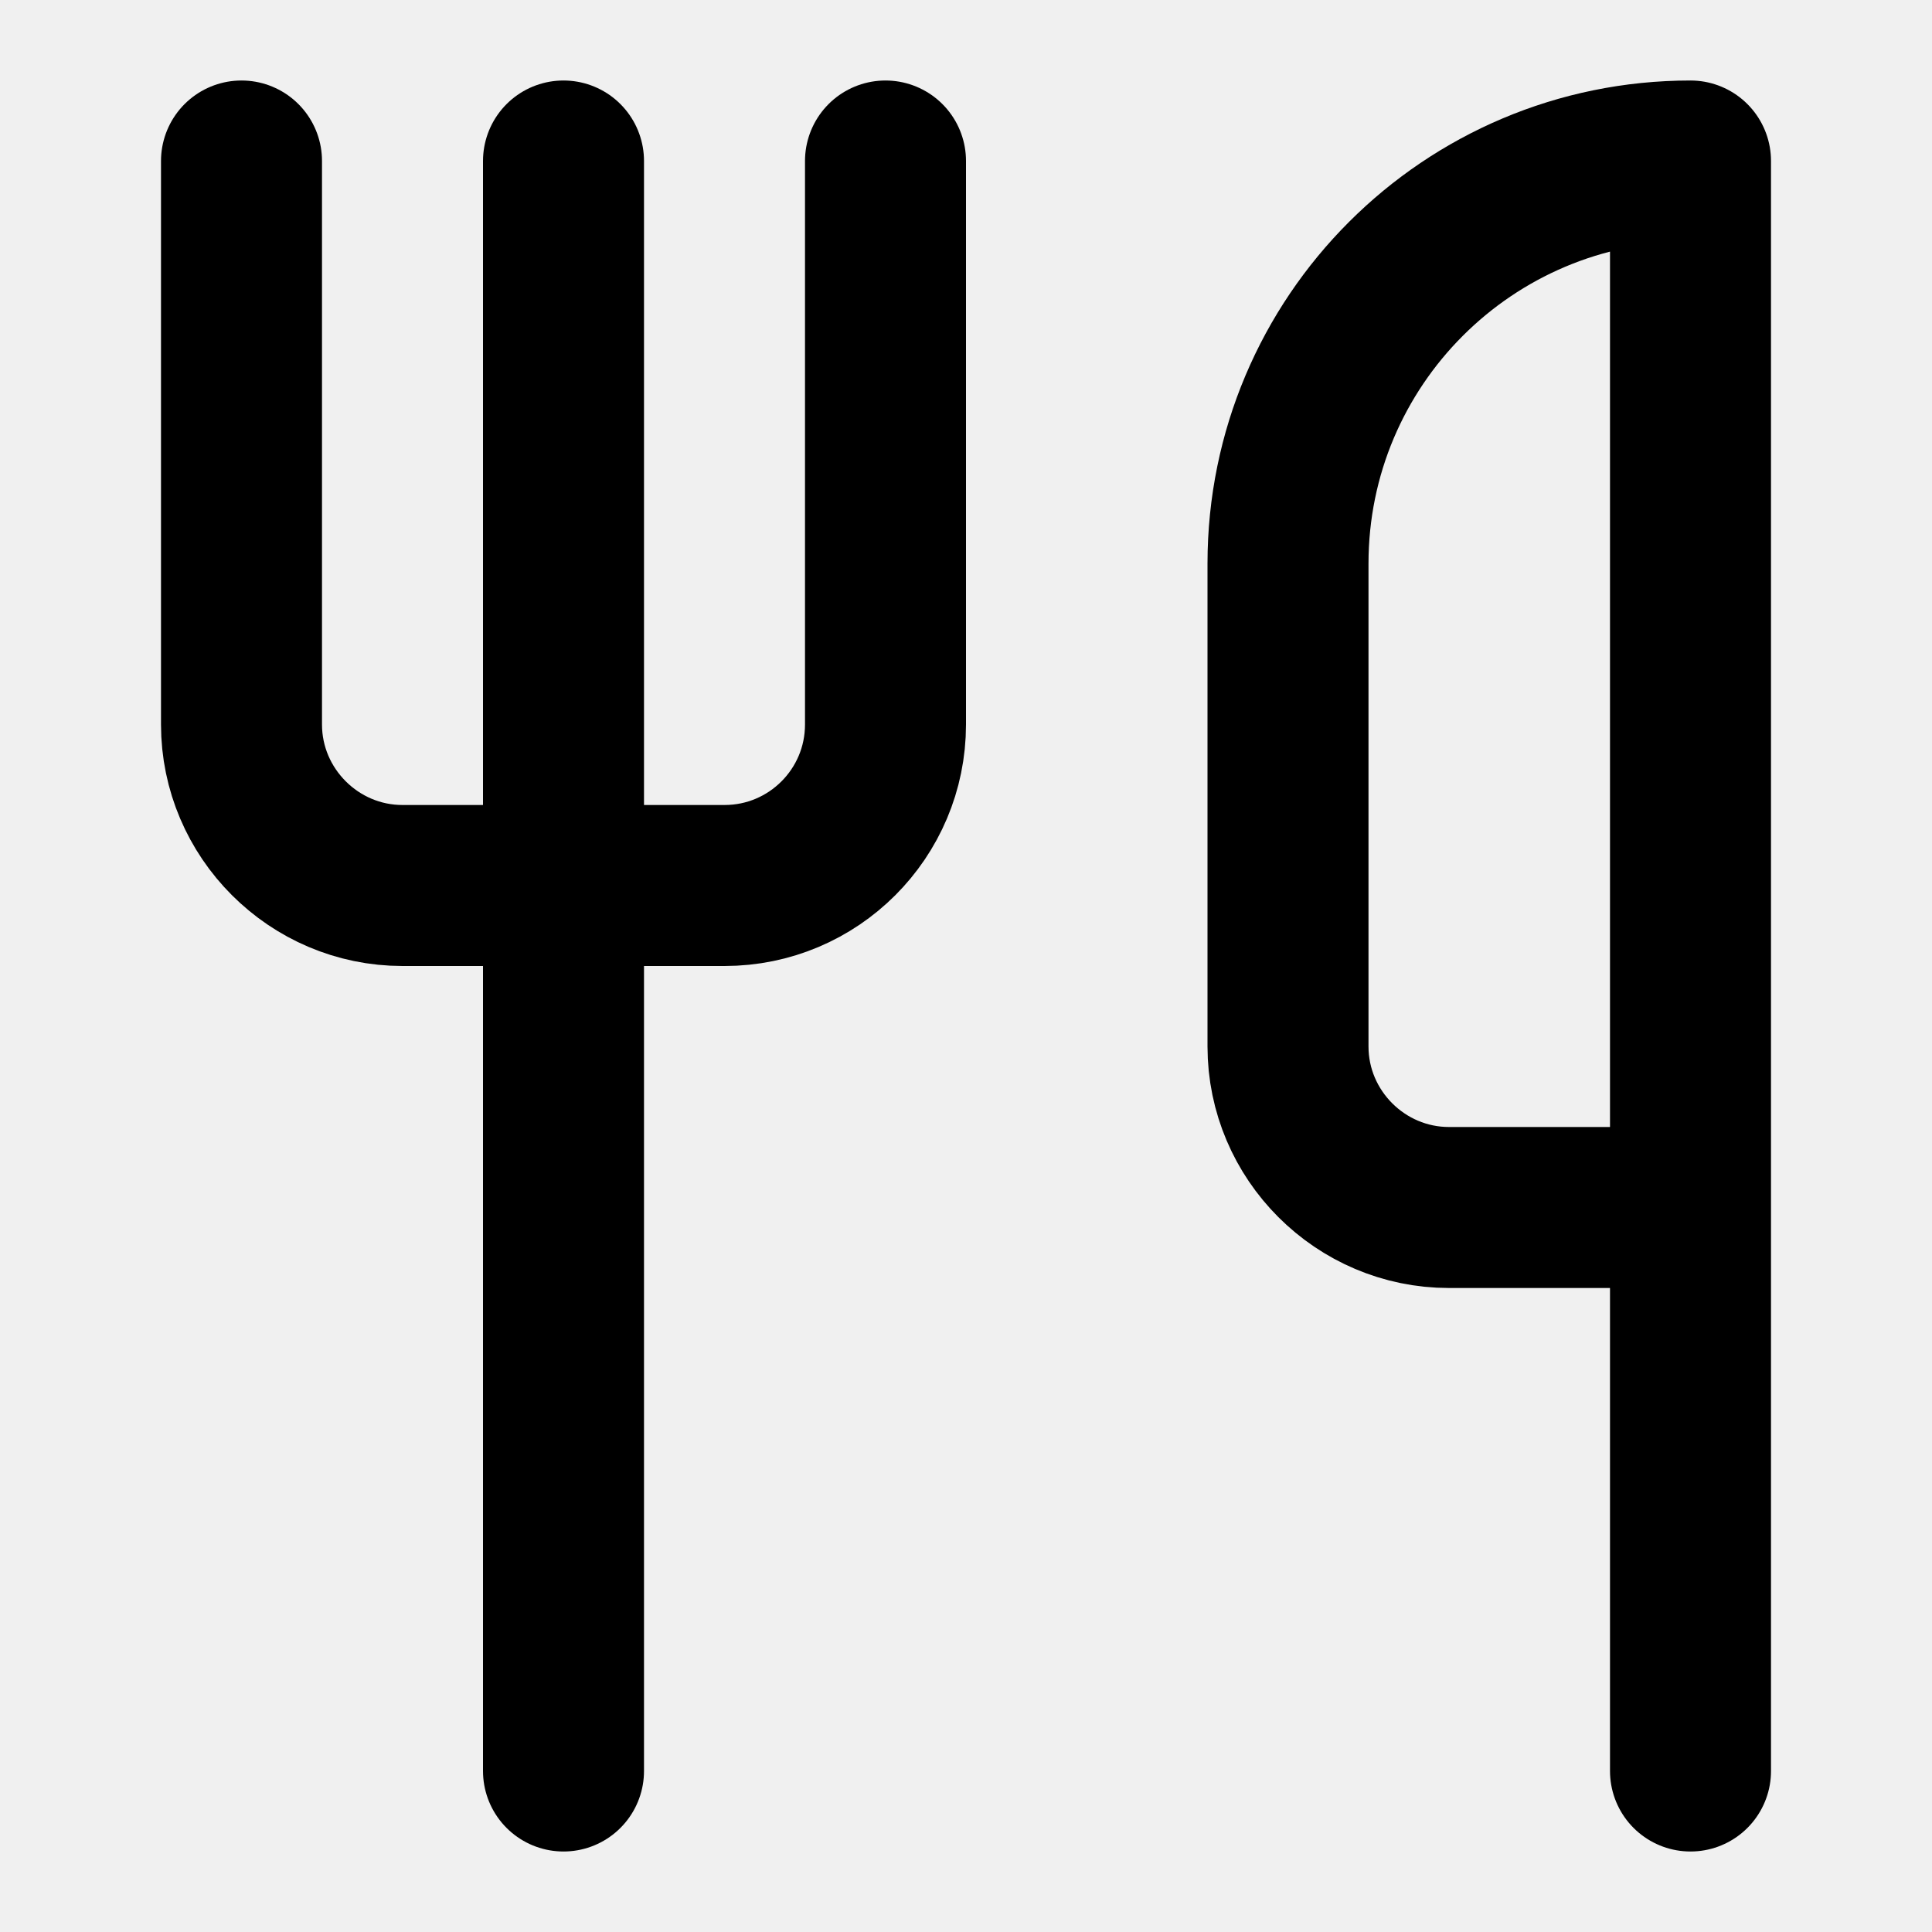
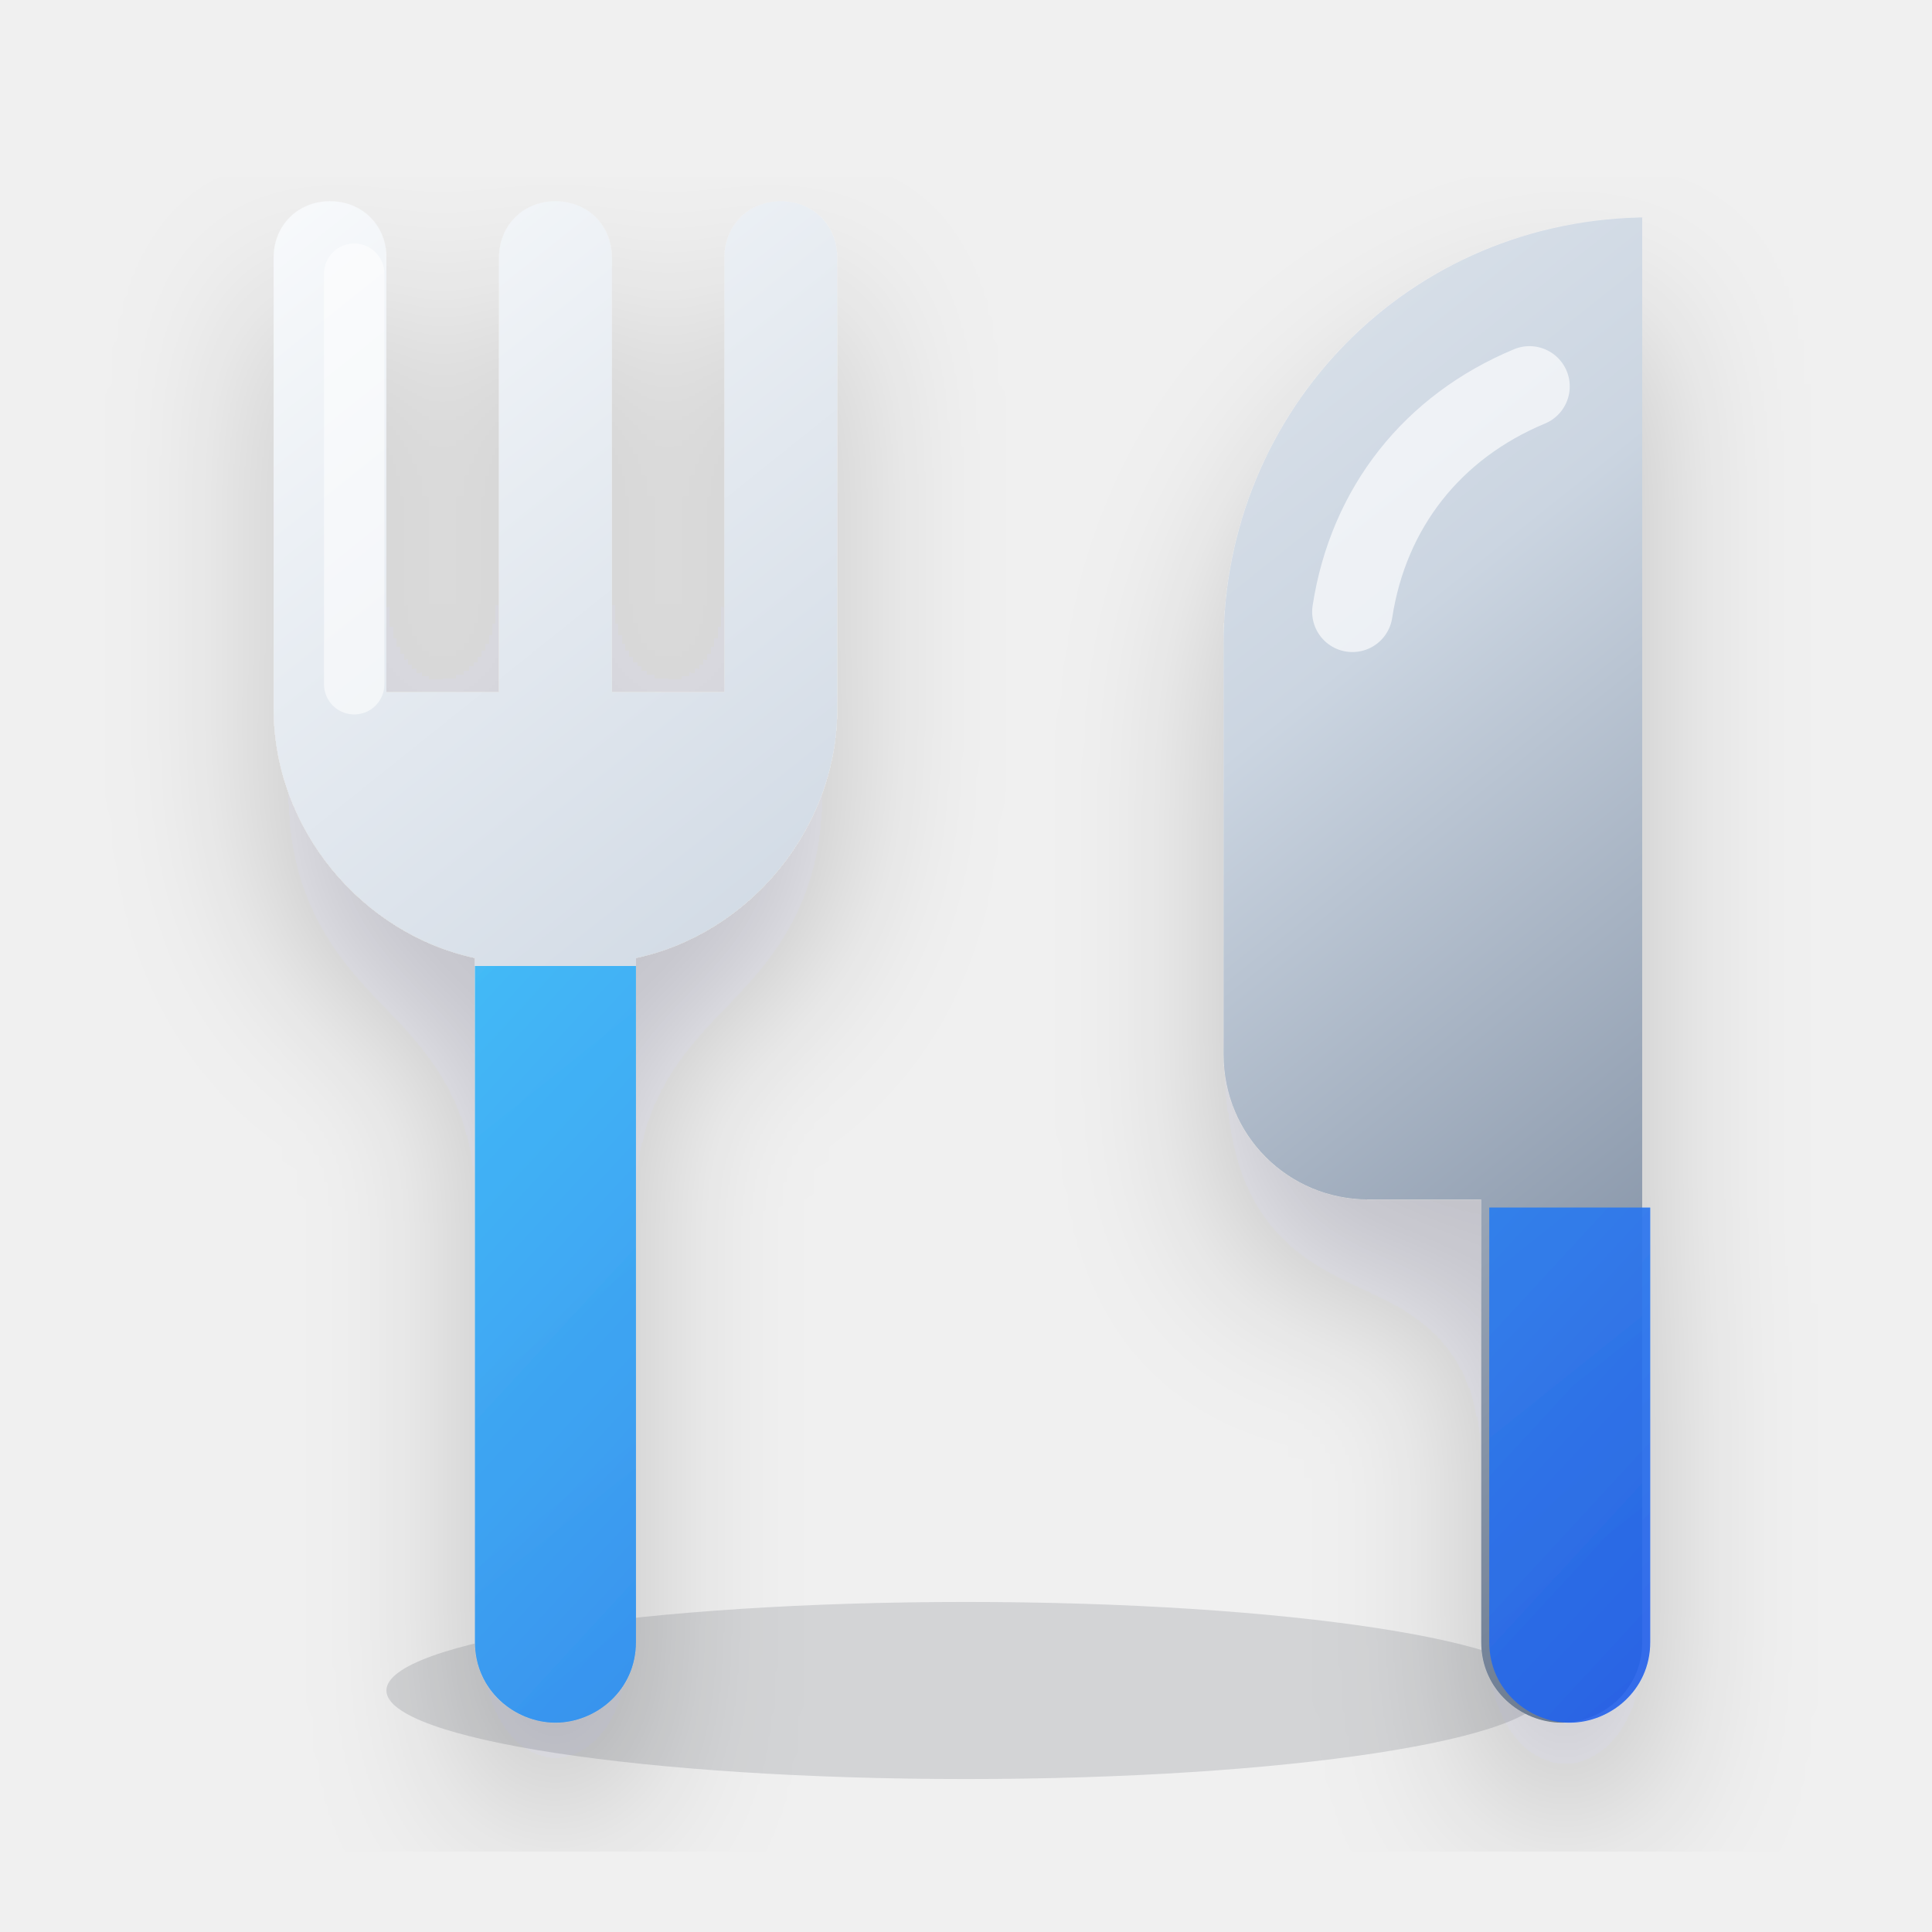
- <svg xmlns="http://www.w3.org/2000/svg" width="24" height="24" viewBox="0 0 24 24" fill="none" stroke="currentColor" stroke-width="2" stroke-linecap="round" stroke-linejoin="round" class="lucide lucide-utensils-icon lucide-utensils">
-   <path d="M3 2v7c0 1.1.9 2 2 2h4a2 2 0 0 0 2-2V2" />
-   <path d="M7 2v20" />
-   <path d="M21 15V2a5 5 0 0 0-5 5v6c0 1.1.9 2 2 2h3Zm0 0v7" />
+ <svg xmlns="http://www.w3.org/2000/svg" width="24" height="24" viewBox="0 0 24 24" fill="none" class="icon icon-utensils-3d">
+   <defs>
+     <linearGradient id="metal" x1="4" y1="2" x2="20" y2="22" gradientUnits="userSpaceOnUse">
+       <stop offset="0" stop-color="#F8FAFC" />
+       <stop offset=".5" stop-color="#CBD5E1" />
+       <stop offset="1" stop-color="#64748B" />
+     </linearGradient>
+     <linearGradient id="handle" x1="6" y1="10" x2="19" y2="22" gradientUnits="userSpaceOnUse">
+       <stop offset="0" stop-color="#38BDF8" />
+       <stop offset="1" stop-color="#2563EB" />
+     </linearGradient>
+     <filter id="softShadow" x="1" y="1" width="22" height="22" color-interpolation-filters="sRGB" filterUnits="userSpaceOnUse">
+       <feDropShadow dx="0" dy="1.2" stdDeviation="1" flood-color="#0F172A" flood-opacity=".2" />
+     </filter>
+   </defs>
+   <ellipse cx="12" cy="21" rx="7.2" ry="1.1" fill="#0F172A" opacity=".13" />
+   <g filter="url(#softShadow)">
+     <path d="M4.1 2.5c.4 0 .7.3.7.7v5.4h1.4V3.2c0-.4.3-.7.7-.7s.7.3.7.7v5.4H9V3.2c0-.4.3-.7.7-.7s.7.3.7.7v5.6c0 1.5-1.1 2.8-2.5 3.1v8.5c0 .6-.5 1-1 1s-1-.4-1-1v-8.5c-1.4-.3-2.5-1.6-2.5-3.1V3.2c0-.4.3-.7.7-.7Z" fill="url(#metal)" />
+     <path d="M5.9 12h2v8.4c0 .6-.5 1-1 1s-1-.4-1-1V12Z" fill="url(#handle)" opacity=".92" />
+     <path d="M20.5 2.7c-3 0-5.3 2.4-5.3 5.3v5.1c0 1 .8 1.8 1.8 1.8h1.4v5.5c0 .6.5 1 1 1s1-.4 1-1V2.7Z" fill="url(#metal)" />
+     <path d="M18.5 15h2v5.4c0 .6-.5 1-1 1s-1-.4-1-1V15Z" fill="url(#handle)" opacity=".92" />
+     <path d="M16.8 7.6c.2-1.3 1-2.3 2.2-2.8" stroke="#FFFFFF" stroke-linecap="round" stroke-width="1" opacity=".65" />
+     <path d="M4.4 3.4v5.1" stroke="#FFFFFF" stroke-linecap="round" stroke-width=".75" opacity=".55" />
+   </g>
</svg>
